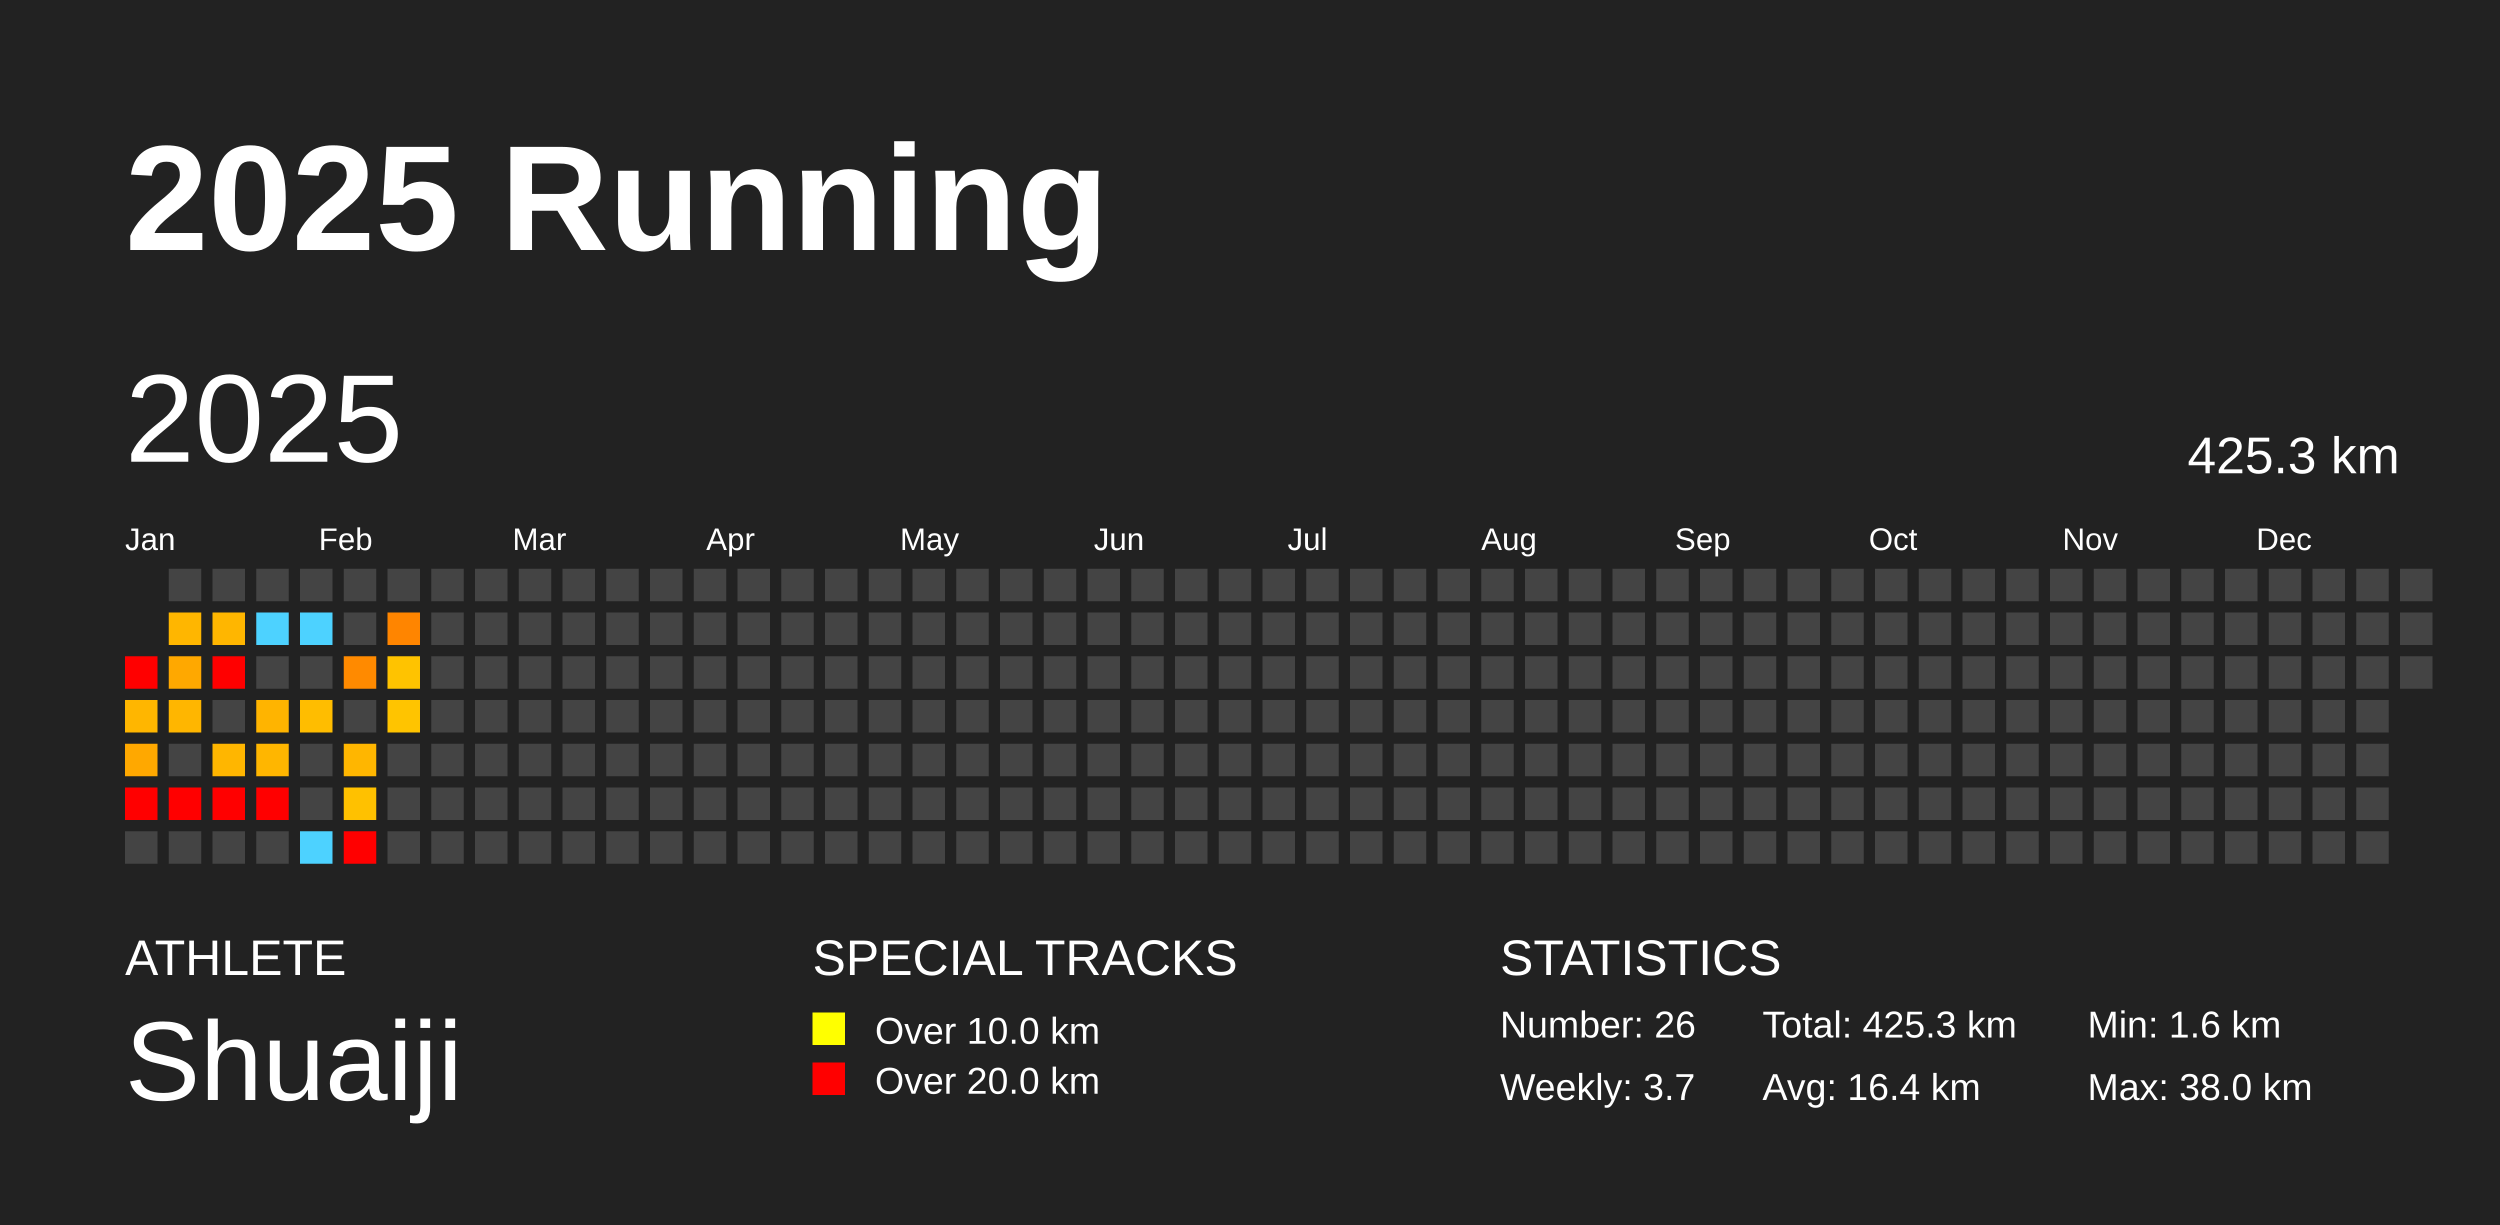
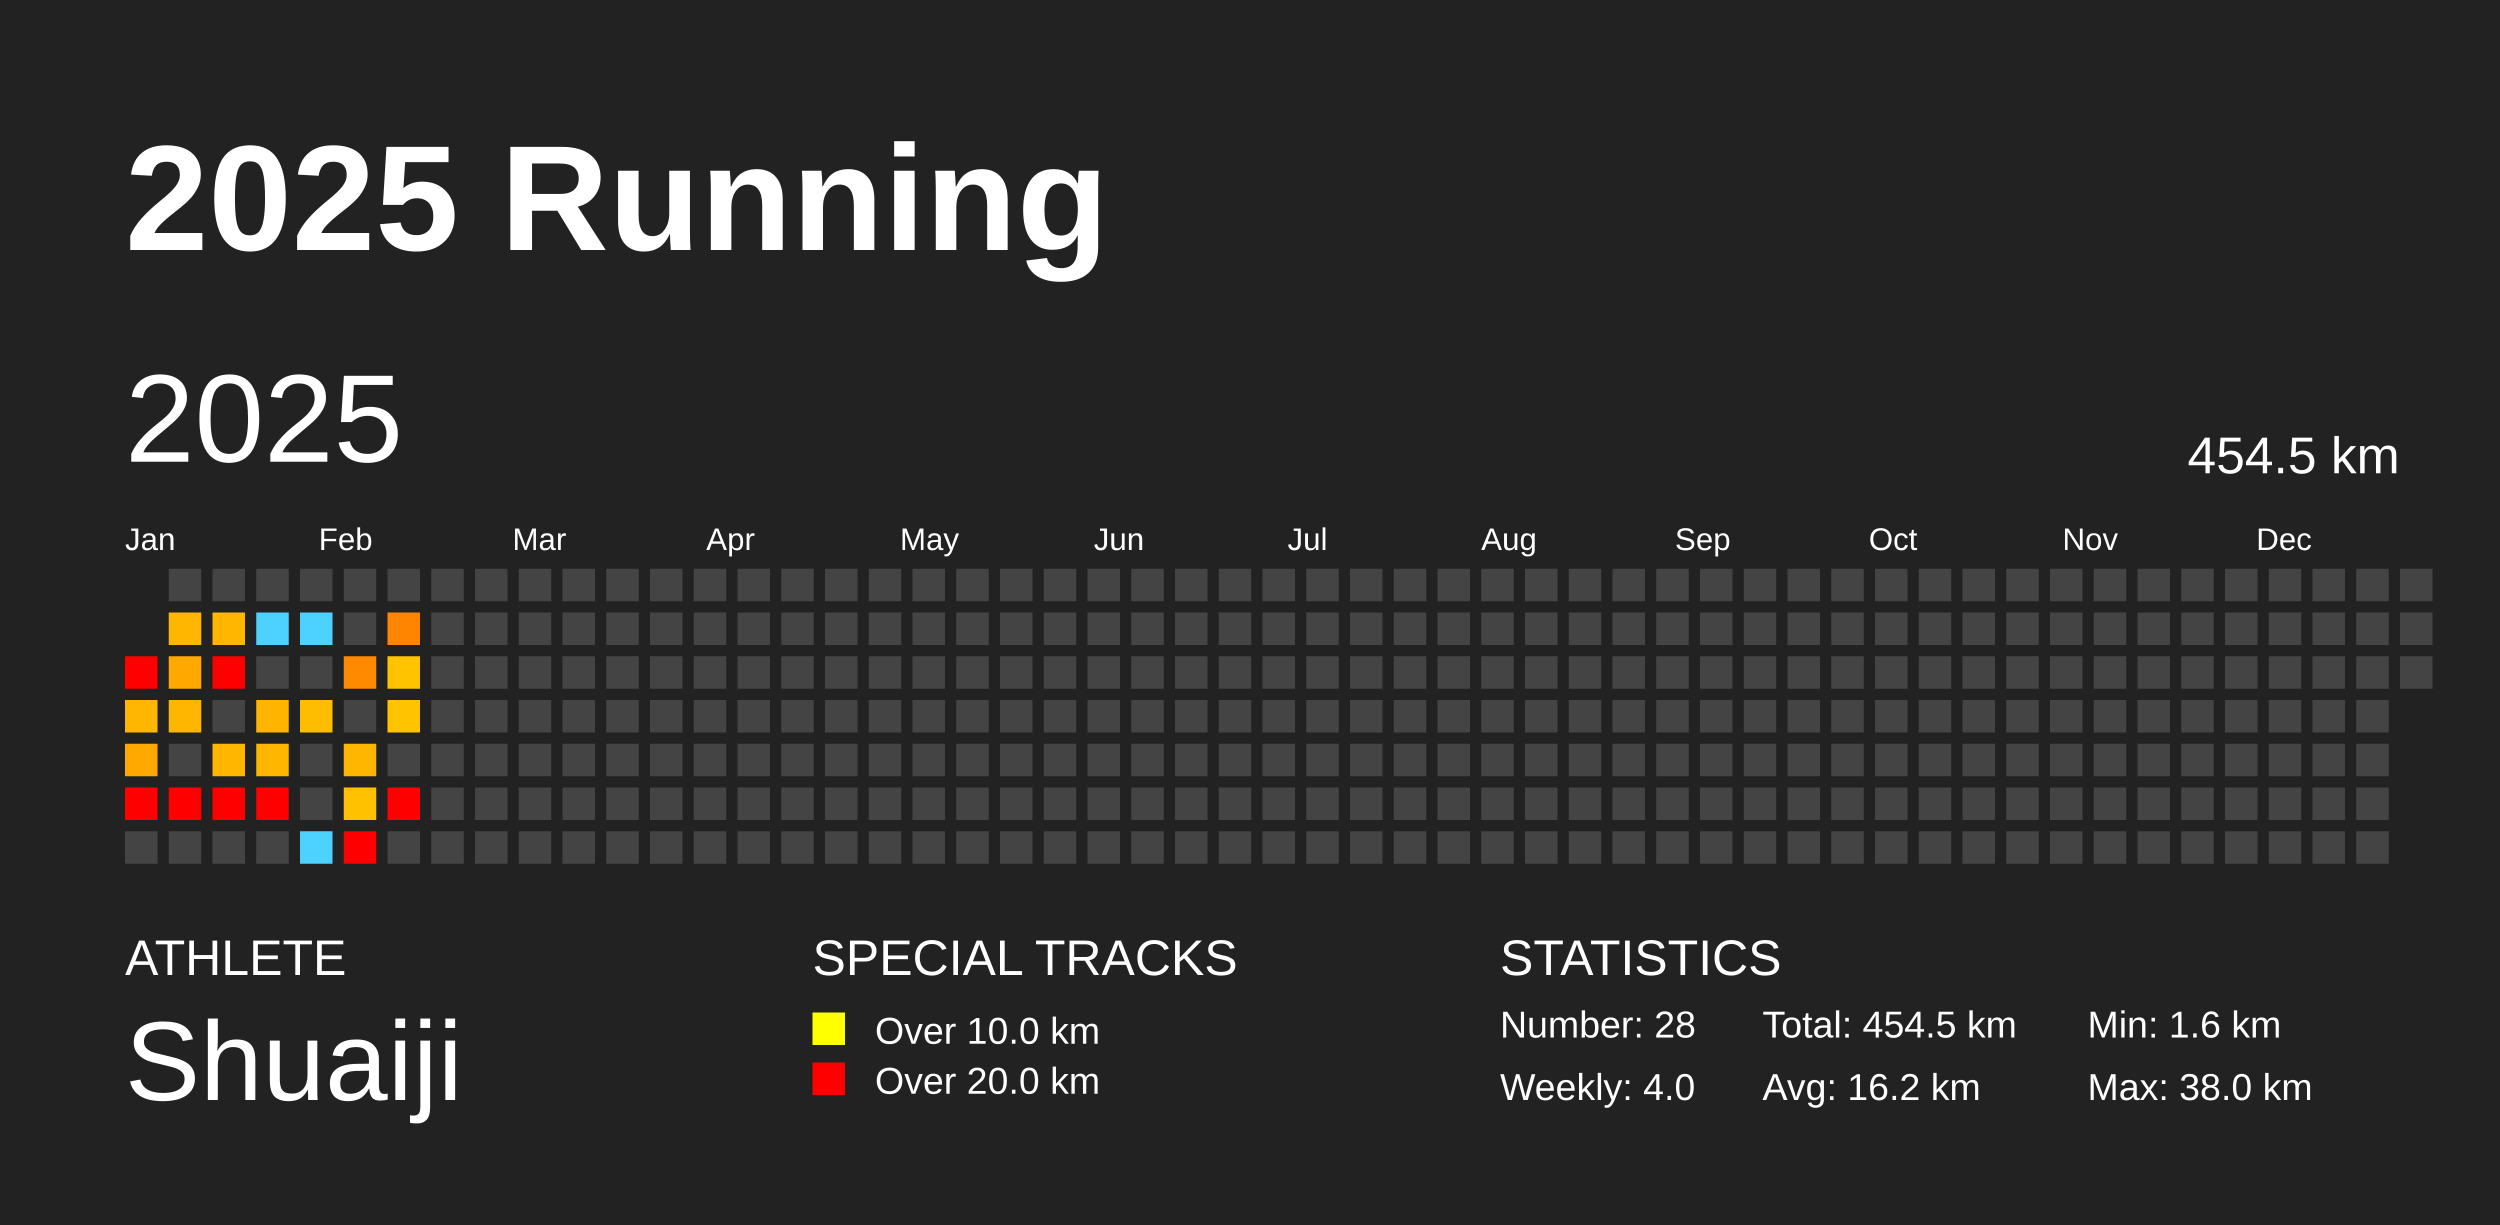
<svg xmlns="http://www.w3.org/2000/svg" baseProfile="full" height="98mm" version="1.1" viewBox="0,0,200,98" width="200mm">
  <defs />
  <rect fill="#222222" height="98" width="200" x="0" y="0" />
  <text fill="#FFFFFF" style="font-size:12px; font-family:Arial; font-weight:bold;" x="10" y="20">2025 Running</text>
  <text fill="#FFFFFF" style="font-size:4px; font-family:Arial" x="10" y="78">ATHLETE</text>
  <text fill="#FFFFFF" style="font-size:9px; font-family:Arial" x="10" y="88">Shuaiji</text>
  <text fill="#FFFFFF" style="font-size:4px; font-family:Arial" x="65" y="78">SPECIAL TRACKS</text>
  <rect fill="yellow" height="2.6" width="2.6" x="65" y="81" />
  <text fill="#FFFFFF" style="font-size:3px; font-family:Arial" x="70" y="83.5">Over 10.0 km</text>
  <rect fill="red" height="2.6" width="2.6" x="65" y="85" />
  <text fill="#FFFFFF" style="font-size:3px; font-family:Arial" x="70" y="87.5">Over 20.0 km</text>
  <text fill="#FFFFFF" style="font-size:4px; font-family:Arial" x="120" y="78">STATISTICS</text>
-   <text fill="#FFFFFF" style="font-size:3px; font-family:Arial" x="120" y="83">Number: 26</text>
-   <text fill="#FFFFFF" style="font-size:3px; font-family:Arial" x="120" y="88">Weekly: 3.7</text>
-   <text fill="#FFFFFF" style="font-size:3px; font-family:Arial" x="141" y="83">Total: 425.3 km</text>
-   <text fill="#FFFFFF" style="font-size:3px; font-family:Arial" x="141" y="88">Avg: 16.4 km</text>
+   <text fill="#FFFFFF" style="font-size:3px; font-family:Arial" x="120" y="83">Number: 28</text>
+   <text fill="#FFFFFF" style="font-size:3px; font-family:Arial" x="120" y="88">Weekly: 4.0</text>
+   <text fill="#FFFFFF" style="font-size:3px; font-family:Arial" x="141" y="83">Total: 454.5 km</text>
+   <text fill="#FFFFFF" style="font-size:3px; font-family:Arial" x="141" y="88">Avg: 16.2 km</text>
  <text fill="#FFFFFF" style="font-size:3px; font-family:Arial" x="167" y="83">Min: 1.6 km</text>
  <text fill="#FFFFFF" style="font-size:3px; font-family:Arial" x="167" y="88">Max: 38.0 km</text>
  <text dominant-baseline="hanging" fill="#FFFFFF" style="font-size:10.0px; font-family:Arial;" x="10" y="30">2025</text>
-   <text dominant-baseline="hanging" fill="#FFFFFF" style="font-size:4.125px; font-family:Arial;" x="175" y="35">425.3 km</text>
+   <text dominant-baseline="hanging" fill="#FFFFFF" style="font-size:4.125px; font-family:Arial;" x="175" y="35">454.5 km</text>
  <text fill="#FFFFFF" style="font-size:2.5px; font-family:Arial" x="10.0" y="44">Jan</text>
  <text fill="#FFFFFF" style="font-size:2.5px; font-family:Arial" x="25.5" y="44">Feb</text>
  <text fill="#FFFFFF" style="font-size:2.5px; font-family:Arial" x="41.0" y="44">Mar</text>
  <text fill="#FFFFFF" style="font-size:2.5px; font-family:Arial" x="56.5" y="44">Apr</text>
  <text fill="#FFFFFF" style="font-size:2.5px; font-family:Arial" x="72.0" y="44">May</text>
  <text fill="#FFFFFF" style="font-size:2.5px; font-family:Arial" x="87.5" y="44">Jun</text>
  <text fill="#FFFFFF" style="font-size:2.5px; font-family:Arial" x="103.0" y="44">Jul</text>
  <text fill="#FFFFFF" style="font-size:2.5px; font-family:Arial" x="118.5" y="44">Aug</text>
  <text fill="#FFFFFF" style="font-size:2.5px; font-family:Arial" x="134.0" y="44">Sep</text>
  <text fill="#FFFFFF" style="font-size:2.5px; font-family:Arial" x="149.5" y="44">Oct</text>
  <text fill="#FFFFFF" style="font-size:2.5px; font-family:Arial" x="165.0" y="44">Nov</text>
  <text fill="#FFFFFF" style="font-size:2.5px; font-family:Arial" x="180.5" y="44">Dec</text>
  <rect fill="red" height="2.6" width="2.6" x="10.0" y="52.5" />
  <rect fill="#ffb600" height="2.6" width="2.6" x="10.0" y="56.0" />
  <rect fill="#ffa800" height="2.6" width="2.6" x="10.0" y="59.5" />
  <rect fill="red" height="2.6" width="2.6" x="10.0" y="63.0" />
  <rect fill="#444444" height="2.6" width="2.6" x="10.0" y="66.5" />
  <rect fill="#444444" height="2.6" width="2.6" x="13.5" y="45.5" />
  <rect fill="#ffb600" height="2.6" width="2.6" x="13.5" y="49.0" />
  <rect fill="#ffa800" height="2.6" width="2.6" x="13.5" y="52.5" />
  <rect fill="#ffb600" height="2.6" width="2.6" x="13.5" y="56.0" />
  <rect fill="#444444" height="2.6" width="2.6" x="13.5" y="59.5" />
  <rect fill="red" height="2.6" width="2.6" x="13.5" y="63.0" />
  <rect fill="#444444" height="2.6" width="2.6" x="13.5" y="66.5" />
  <rect fill="#444444" height="2.6" width="2.6" x="17.0" y="45.5" />
  <rect fill="#ffb600" height="2.6" width="2.6" x="17.0" y="49.0" />
  <rect fill="red" height="2.6" width="2.6" x="17.0" y="52.5" />
  <rect fill="#444444" height="2.6" width="2.6" x="17.0" y="56.0" />
  <rect fill="#ffb600" height="2.6" width="2.6" x="17.0" y="59.5" />
  <rect fill="red" height="2.6" width="2.6" x="17.0" y="63.0" />
  <rect fill="#444444" height="2.6" width="2.6" x="17.0" y="66.5" />
  <rect fill="#444444" height="2.6" width="2.6" x="20.5" y="45.5" />
  <rect fill="#4dd2ff" height="2.6" width="2.6" x="20.5" y="49.0" />
  <rect fill="#444444" height="2.6" width="2.6" x="20.5" y="52.5" />
  <rect fill="#ffb400" height="2.6" width="2.6" x="20.5" y="56.0" />
  <rect fill="#ffb600" height="2.6" width="2.6" x="20.5" y="59.5" />
  <rect fill="red" height="2.6" width="2.6" x="20.5" y="63.0" />
  <rect fill="#444444" height="2.6" width="2.6" x="20.5" y="66.5" />
  <rect fill="#444444" height="2.6" width="2.6" x="24.0" y="45.5" />
  <rect fill="#4dd2ff" height="2.6" width="2.6" x="24.0" y="49.0" />
  <rect fill="#444444" height="2.6" width="2.6" x="24.0" y="52.5" />
  <rect fill="#ffbd00" height="2.6" width="2.6" x="24.0" y="56.0" />
  <rect fill="#444444" height="2.6" width="2.6" x="24.0" y="59.5" />
  <rect fill="#444444" height="2.6" width="2.6" x="24.0" y="63.0" />
  <rect fill="#4dd2ff" height="2.6" width="2.6" x="24.0" y="66.5" />
  <rect fill="#444444" height="2.6" width="2.6" x="27.5" y="45.5" />
  <rect fill="#444444" height="2.6" width="2.6" x="27.5" y="49.0" />
  <rect fill="#ff8a00" height="2.6" width="2.6" x="27.5" y="52.5" />
  <rect fill="#444444" height="2.6" width="2.6" x="27.5" y="56.0" />
  <rect fill="#ffb600" height="2.6" width="2.6" x="27.5" y="59.5" />
  <rect fill="#ffc100" height="2.6" width="2.6" x="27.5" y="63.0" />
  <rect fill="red" height="2.6" width="2.6" x="27.5" y="66.5" />
  <rect fill="#444444" height="2.6" width="2.6" x="31.0" y="45.5" />
  <rect fill="#ff8500" height="2.6" width="2.6" x="31.0" y="49.0" />
  <rect fill="#ffc300" height="2.6" width="2.6" x="31.0" y="52.5" />
  <rect fill="#ffc400" height="2.6" width="2.6" x="31.0" y="56.0" />
  <rect fill="#444444" height="2.6" width="2.6" x="31.0" y="59.5" />
-   <rect fill="#444444" height="2.6" width="2.6" x="31.0" y="63.0" />
+   <rect fill="red" height="2.6" width="2.6" x="31.0" y="63.0" />
  <rect fill="#444444" height="2.6" width="2.6" x="31.0" y="66.5" />
  <rect fill="#444444" height="2.6" width="2.6" x="34.5" y="45.5" />
  <rect fill="#444444" height="2.6" width="2.6" x="34.5" y="49.0" />
  <rect fill="#444444" height="2.6" width="2.6" x="34.5" y="52.5" />
  <rect fill="#444444" height="2.6" width="2.6" x="34.5" y="56.0" />
  <rect fill="#444444" height="2.6" width="2.6" x="34.5" y="59.5" />
  <rect fill="#444444" height="2.6" width="2.6" x="34.5" y="63.0" />
  <rect fill="#444444" height="2.6" width="2.6" x="34.5" y="66.5" />
  <rect fill="#444444" height="2.6" width="2.6" x="38.0" y="45.5" />
  <rect fill="#444444" height="2.6" width="2.6" x="38.0" y="49.0" />
  <rect fill="#444444" height="2.6" width="2.6" x="38.0" y="52.5" />
  <rect fill="#444444" height="2.6" width="2.6" x="38.0" y="56.0" />
  <rect fill="#444444" height="2.6" width="2.6" x="38.0" y="59.5" />
  <rect fill="#444444" height="2.6" width="2.6" x="38.0" y="63.0" />
  <rect fill="#444444" height="2.6" width="2.6" x="38.0" y="66.5" />
  <rect fill="#444444" height="2.6" width="2.6" x="41.5" y="45.5" />
  <rect fill="#444444" height="2.6" width="2.6" x="41.5" y="49.0" />
  <rect fill="#444444" height="2.6" width="2.6" x="41.5" y="52.5" />
  <rect fill="#444444" height="2.6" width="2.6" x="41.5" y="56.0" />
  <rect fill="#444444" height="2.6" width="2.6" x="41.5" y="59.5" />
  <rect fill="#444444" height="2.6" width="2.6" x="41.5" y="63.0" />
  <rect fill="#444444" height="2.6" width="2.6" x="41.5" y="66.5" />
  <rect fill="#444444" height="2.6" width="2.6" x="45.0" y="45.5" />
  <rect fill="#444444" height="2.6" width="2.6" x="45.0" y="49.0" />
  <rect fill="#444444" height="2.6" width="2.6" x="45.0" y="52.5" />
  <rect fill="#444444" height="2.6" width="2.6" x="45.0" y="56.0" />
  <rect fill="#444444" height="2.6" width="2.6" x="45.0" y="59.5" />
  <rect fill="#444444" height="2.6" width="2.6" x="45.0" y="63.0" />
  <rect fill="#444444" height="2.6" width="2.6" x="45.0" y="66.5" />
  <rect fill="#444444" height="2.6" width="2.6" x="48.5" y="45.5" />
  <rect fill="#444444" height="2.6" width="2.6" x="48.5" y="49.0" />
  <rect fill="#444444" height="2.6" width="2.6" x="48.5" y="52.5" />
  <rect fill="#444444" height="2.6" width="2.6" x="48.5" y="56.0" />
  <rect fill="#444444" height="2.6" width="2.6" x="48.5" y="59.5" />
  <rect fill="#444444" height="2.6" width="2.6" x="48.5" y="63.0" />
  <rect fill="#444444" height="2.6" width="2.6" x="48.5" y="66.5" />
  <rect fill="#444444" height="2.6" width="2.6" x="52.0" y="45.5" />
  <rect fill="#444444" height="2.6" width="2.6" x="52.0" y="49.0" />
  <rect fill="#444444" height="2.6" width="2.6" x="52.0" y="52.5" />
  <rect fill="#444444" height="2.6" width="2.6" x="52.0" y="56.0" />
  <rect fill="#444444" height="2.6" width="2.6" x="52.0" y="59.5" />
  <rect fill="#444444" height="2.6" width="2.6" x="52.0" y="63.0" />
  <rect fill="#444444" height="2.6" width="2.6" x="52.0" y="66.5" />
  <rect fill="#444444" height="2.6" width="2.6" x="55.5" y="45.5" />
  <rect fill="#444444" height="2.6" width="2.6" x="55.5" y="49.0" />
  <rect fill="#444444" height="2.6" width="2.6" x="55.5" y="52.5" />
  <rect fill="#444444" height="2.6" width="2.6" x="55.5" y="56.0" />
  <rect fill="#444444" height="2.6" width="2.6" x="55.5" y="59.5" />
  <rect fill="#444444" height="2.6" width="2.6" x="55.5" y="63.0" />
  <rect fill="#444444" height="2.6" width="2.6" x="55.5" y="66.5" />
  <rect fill="#444444" height="2.6" width="2.6" x="59.0" y="45.5" />
  <rect fill="#444444" height="2.6" width="2.6" x="59.0" y="49.0" />
  <rect fill="#444444" height="2.6" width="2.6" x="59.0" y="52.5" />
  <rect fill="#444444" height="2.6" width="2.6" x="59.0" y="56.0" />
  <rect fill="#444444" height="2.6" width="2.6" x="59.0" y="59.5" />
  <rect fill="#444444" height="2.6" width="2.6" x="59.0" y="63.0" />
  <rect fill="#444444" height="2.6" width="2.6" x="59.0" y="66.5" />
  <rect fill="#444444" height="2.6" width="2.6" x="62.5" y="45.5" />
  <rect fill="#444444" height="2.6" width="2.6" x="62.5" y="49.0" />
  <rect fill="#444444" height="2.6" width="2.6" x="62.5" y="52.5" />
  <rect fill="#444444" height="2.6" width="2.6" x="62.5" y="56.0" />
  <rect fill="#444444" height="2.6" width="2.6" x="62.5" y="59.5" />
  <rect fill="#444444" height="2.6" width="2.6" x="62.5" y="63.0" />
  <rect fill="#444444" height="2.6" width="2.6" x="62.5" y="66.5" />
  <rect fill="#444444" height="2.6" width="2.6" x="66.0" y="45.5" />
  <rect fill="#444444" height="2.6" width="2.6" x="66.0" y="49.0" />
  <rect fill="#444444" height="2.6" width="2.6" x="66.0" y="52.5" />
  <rect fill="#444444" height="2.6" width="2.6" x="66.0" y="56.0" />
  <rect fill="#444444" height="2.6" width="2.6" x="66.0" y="59.5" />
  <rect fill="#444444" height="2.6" width="2.6" x="66.0" y="63.0" />
  <rect fill="#444444" height="2.6" width="2.6" x="66.0" y="66.5" />
  <rect fill="#444444" height="2.6" width="2.6" x="69.5" y="45.5" />
  <rect fill="#444444" height="2.6" width="2.6" x="69.5" y="49.0" />
  <rect fill="#444444" height="2.6" width="2.6" x="69.5" y="52.5" />
  <rect fill="#444444" height="2.6" width="2.6" x="69.5" y="56.0" />
  <rect fill="#444444" height="2.6" width="2.6" x="69.5" y="59.5" />
  <rect fill="#444444" height="2.6" width="2.6" x="69.5" y="63.0" />
  <rect fill="#444444" height="2.6" width="2.6" x="69.5" y="66.5" />
  <rect fill="#444444" height="2.6" width="2.6" x="73.0" y="45.5" />
  <rect fill="#444444" height="2.6" width="2.6" x="73.0" y="49.0" />
  <rect fill="#444444" height="2.6" width="2.6" x="73.0" y="52.5" />
  <rect fill="#444444" height="2.6" width="2.6" x="73.0" y="56.0" />
  <rect fill="#444444" height="2.6" width="2.6" x="73.0" y="59.5" />
  <rect fill="#444444" height="2.6" width="2.6" x="73.0" y="63.0" />
  <rect fill="#444444" height="2.6" width="2.6" x="73.0" y="66.5" />
  <rect fill="#444444" height="2.6" width="2.6" x="76.5" y="45.5" />
  <rect fill="#444444" height="2.6" width="2.6" x="76.5" y="49.0" />
  <rect fill="#444444" height="2.6" width="2.6" x="76.5" y="52.5" />
  <rect fill="#444444" height="2.6" width="2.6" x="76.5" y="56.0" />
  <rect fill="#444444" height="2.6" width="2.6" x="76.5" y="59.5" />
  <rect fill="#444444" height="2.6" width="2.6" x="76.5" y="63.0" />
  <rect fill="#444444" height="2.6" width="2.6" x="76.5" y="66.5" />
  <rect fill="#444444" height="2.6" width="2.6" x="80.0" y="45.5" />
  <rect fill="#444444" height="2.6" width="2.6" x="80.0" y="49.0" />
  <rect fill="#444444" height="2.6" width="2.6" x="80.0" y="52.5" />
  <rect fill="#444444" height="2.6" width="2.6" x="80.0" y="56.0" />
  <rect fill="#444444" height="2.6" width="2.6" x="80.0" y="59.5" />
  <rect fill="#444444" height="2.6" width="2.6" x="80.0" y="63.0" />
  <rect fill="#444444" height="2.6" width="2.6" x="80.0" y="66.5" />
  <rect fill="#444444" height="2.6" width="2.6" x="83.5" y="45.5" />
  <rect fill="#444444" height="2.6" width="2.6" x="83.5" y="49.0" />
  <rect fill="#444444" height="2.6" width="2.6" x="83.5" y="52.5" />
  <rect fill="#444444" height="2.6" width="2.6" x="83.5" y="56.0" />
  <rect fill="#444444" height="2.6" width="2.6" x="83.5" y="59.5" />
  <rect fill="#444444" height="2.6" width="2.6" x="83.5" y="63.0" />
  <rect fill="#444444" height="2.6" width="2.6" x="83.5" y="66.5" />
  <rect fill="#444444" height="2.6" width="2.6" x="87.0" y="45.5" />
  <rect fill="#444444" height="2.6" width="2.6" x="87.0" y="49.0" />
  <rect fill="#444444" height="2.6" width="2.6" x="87.0" y="52.5" />
  <rect fill="#444444" height="2.6" width="2.6" x="87.0" y="56.0" />
  <rect fill="#444444" height="2.6" width="2.6" x="87.0" y="59.5" />
  <rect fill="#444444" height="2.6" width="2.6" x="87.0" y="63.0" />
  <rect fill="#444444" height="2.6" width="2.6" x="87.0" y="66.5" />
  <rect fill="#444444" height="2.6" width="2.6" x="90.5" y="45.5" />
  <rect fill="#444444" height="2.6" width="2.6" x="90.5" y="49.0" />
  <rect fill="#444444" height="2.6" width="2.6" x="90.5" y="52.5" />
  <rect fill="#444444" height="2.6" width="2.6" x="90.5" y="56.0" />
  <rect fill="#444444" height="2.6" width="2.6" x="90.5" y="59.5" />
  <rect fill="#444444" height="2.6" width="2.6" x="90.5" y="63.0" />
  <rect fill="#444444" height="2.6" width="2.6" x="90.5" y="66.5" />
  <rect fill="#444444" height="2.6" width="2.6" x="94.0" y="45.5" />
  <rect fill="#444444" height="2.6" width="2.6" x="94.0" y="49.0" />
  <rect fill="#444444" height="2.6" width="2.6" x="94.0" y="52.5" />
  <rect fill="#444444" height="2.6" width="2.6" x="94.0" y="56.0" />
  <rect fill="#444444" height="2.6" width="2.6" x="94.0" y="59.5" />
  <rect fill="#444444" height="2.6" width="2.6" x="94.0" y="63.0" />
  <rect fill="#444444" height="2.6" width="2.6" x="94.0" y="66.5" />
  <rect fill="#444444" height="2.6" width="2.6" x="97.5" y="45.5" />
  <rect fill="#444444" height="2.6" width="2.6" x="97.5" y="49.0" />
  <rect fill="#444444" height="2.6" width="2.6" x="97.5" y="52.5" />
  <rect fill="#444444" height="2.6" width="2.6" x="97.5" y="56.0" />
  <rect fill="#444444" height="2.6" width="2.6" x="97.5" y="59.5" />
  <rect fill="#444444" height="2.6" width="2.6" x="97.5" y="63.0" />
  <rect fill="#444444" height="2.6" width="2.6" x="97.5" y="66.5" />
  <rect fill="#444444" height="2.6" width="2.6" x="101.0" y="45.5" />
  <rect fill="#444444" height="2.6" width="2.6" x="101.0" y="49.0" />
  <rect fill="#444444" height="2.6" width="2.6" x="101.0" y="52.5" />
  <rect fill="#444444" height="2.6" width="2.6" x="101.0" y="56.0" />
  <rect fill="#444444" height="2.6" width="2.6" x="101.0" y="59.5" />
  <rect fill="#444444" height="2.6" width="2.6" x="101.0" y="63.0" />
  <rect fill="#444444" height="2.6" width="2.6" x="101.0" y="66.5" />
  <rect fill="#444444" height="2.6" width="2.6" x="104.5" y="45.5" />
  <rect fill="#444444" height="2.6" width="2.6" x="104.5" y="49.0" />
  <rect fill="#444444" height="2.6" width="2.6" x="104.5" y="52.5" />
  <rect fill="#444444" height="2.6" width="2.6" x="104.5" y="56.0" />
  <rect fill="#444444" height="2.6" width="2.6" x="104.5" y="59.5" />
  <rect fill="#444444" height="2.6" width="2.6" x="104.5" y="63.0" />
  <rect fill="#444444" height="2.6" width="2.6" x="104.5" y="66.5" />
  <rect fill="#444444" height="2.6" width="2.6" x="108.0" y="45.5" />
  <rect fill="#444444" height="2.6" width="2.6" x="108.0" y="49.0" />
  <rect fill="#444444" height="2.6" width="2.6" x="108.0" y="52.5" />
  <rect fill="#444444" height="2.6" width="2.6" x="108.0" y="56.0" />
  <rect fill="#444444" height="2.6" width="2.6" x="108.0" y="59.5" />
  <rect fill="#444444" height="2.6" width="2.6" x="108.0" y="63.0" />
  <rect fill="#444444" height="2.6" width="2.6" x="108.0" y="66.5" />
  <rect fill="#444444" height="2.6" width="2.6" x="111.5" y="45.5" />
  <rect fill="#444444" height="2.6" width="2.6" x="111.5" y="49.0" />
  <rect fill="#444444" height="2.6" width="2.6" x="111.5" y="52.5" />
  <rect fill="#444444" height="2.6" width="2.6" x="111.5" y="56.0" />
  <rect fill="#444444" height="2.6" width="2.6" x="111.5" y="59.5" />
  <rect fill="#444444" height="2.6" width="2.6" x="111.5" y="63.0" />
  <rect fill="#444444" height="2.6" width="2.6" x="111.5" y="66.5" />
  <rect fill="#444444" height="2.6" width="2.6" x="115.0" y="45.5" />
  <rect fill="#444444" height="2.6" width="2.6" x="115.0" y="49.0" />
  <rect fill="#444444" height="2.6" width="2.6" x="115.0" y="52.5" />
  <rect fill="#444444" height="2.6" width="2.6" x="115.0" y="56.0" />
  <rect fill="#444444" height="2.6" width="2.6" x="115.0" y="59.5" />
  <rect fill="#444444" height="2.6" width="2.6" x="115.0" y="63.0" />
  <rect fill="#444444" height="2.6" width="2.6" x="115.0" y="66.5" />
  <rect fill="#444444" height="2.6" width="2.6" x="118.5" y="45.5" />
  <rect fill="#444444" height="2.6" width="2.6" x="118.5" y="49.0" />
  <rect fill="#444444" height="2.6" width="2.6" x="118.5" y="52.5" />
  <rect fill="#444444" height="2.6" width="2.6" x="118.5" y="56.0" />
  <rect fill="#444444" height="2.6" width="2.6" x="118.5" y="59.5" />
  <rect fill="#444444" height="2.6" width="2.6" x="118.5" y="63.0" />
  <rect fill="#444444" height="2.6" width="2.6" x="118.5" y="66.5" />
  <rect fill="#444444" height="2.6" width="2.6" x="122.0" y="45.5" />
  <rect fill="#444444" height="2.6" width="2.6" x="122.0" y="49.0" />
  <rect fill="#444444" height="2.6" width="2.6" x="122.0" y="52.5" />
  <rect fill="#444444" height="2.6" width="2.6" x="122.0" y="56.0" />
  <rect fill="#444444" height="2.6" width="2.6" x="122.0" y="59.5" />
  <rect fill="#444444" height="2.6" width="2.6" x="122.0" y="63.0" />
  <rect fill="#444444" height="2.6" width="2.6" x="122.0" y="66.5" />
  <rect fill="#444444" height="2.6" width="2.6" x="125.5" y="45.5" />
  <rect fill="#444444" height="2.6" width="2.6" x="125.5" y="49.0" />
  <rect fill="#444444" height="2.6" width="2.6" x="125.5" y="52.5" />
  <rect fill="#444444" height="2.6" width="2.6" x="125.5" y="56.0" />
  <rect fill="#444444" height="2.6" width="2.6" x="125.5" y="59.5" />
  <rect fill="#444444" height="2.6" width="2.6" x="125.5" y="63.0" />
  <rect fill="#444444" height="2.6" width="2.6" x="125.5" y="66.5" />
  <rect fill="#444444" height="2.6" width="2.6" x="129.0" y="45.5" />
  <rect fill="#444444" height="2.6" width="2.6" x="129.0" y="49.0" />
  <rect fill="#444444" height="2.6" width="2.6" x="129.0" y="52.5" />
  <rect fill="#444444" height="2.6" width="2.6" x="129.0" y="56.0" />
  <rect fill="#444444" height="2.6" width="2.6" x="129.0" y="59.5" />
  <rect fill="#444444" height="2.6" width="2.6" x="129.0" y="63.0" />
  <rect fill="#444444" height="2.6" width="2.6" x="129.0" y="66.5" />
  <rect fill="#444444" height="2.6" width="2.6" x="132.5" y="45.5" />
  <rect fill="#444444" height="2.6" width="2.6" x="132.5" y="49.0" />
  <rect fill="#444444" height="2.6" width="2.6" x="132.5" y="52.5" />
  <rect fill="#444444" height="2.6" width="2.6" x="132.5" y="56.0" />
  <rect fill="#444444" height="2.6" width="2.6" x="132.5" y="59.5" />
  <rect fill="#444444" height="2.6" width="2.6" x="132.5" y="63.0" />
  <rect fill="#444444" height="2.6" width="2.6" x="132.5" y="66.5" />
  <rect fill="#444444" height="2.6" width="2.6" x="136.0" y="45.5" />
  <rect fill="#444444" height="2.6" width="2.6" x="136.0" y="49.0" />
  <rect fill="#444444" height="2.6" width="2.6" x="136.0" y="52.5" />
  <rect fill="#444444" height="2.6" width="2.6" x="136.0" y="56.0" />
  <rect fill="#444444" height="2.6" width="2.6" x="136.0" y="59.5" />
  <rect fill="#444444" height="2.6" width="2.6" x="136.0" y="63.0" />
  <rect fill="#444444" height="2.6" width="2.6" x="136.0" y="66.5" />
  <rect fill="#444444" height="2.6" width="2.6" x="139.5" y="45.5" />
  <rect fill="#444444" height="2.6" width="2.6" x="139.5" y="49.0" />
  <rect fill="#444444" height="2.6" width="2.6" x="139.5" y="52.5" />
  <rect fill="#444444" height="2.6" width="2.6" x="139.5" y="56.0" />
  <rect fill="#444444" height="2.6" width="2.6" x="139.5" y="59.5" />
  <rect fill="#444444" height="2.6" width="2.6" x="139.5" y="63.0" />
  <rect fill="#444444" height="2.6" width="2.6" x="139.5" y="66.5" />
  <rect fill="#444444" height="2.6" width="2.6" x="143.0" y="45.5" />
  <rect fill="#444444" height="2.6" width="2.6" x="143.0" y="49.0" />
  <rect fill="#444444" height="2.6" width="2.6" x="143.0" y="52.5" />
  <rect fill="#444444" height="2.6" width="2.6" x="143.0" y="56.0" />
  <rect fill="#444444" height="2.6" width="2.6" x="143.0" y="59.5" />
  <rect fill="#444444" height="2.6" width="2.6" x="143.0" y="63.0" />
  <rect fill="#444444" height="2.6" width="2.6" x="143.0" y="66.5" />
  <rect fill="#444444" height="2.6" width="2.6" x="146.5" y="45.5" />
  <rect fill="#444444" height="2.6" width="2.6" x="146.5" y="49.0" />
  <rect fill="#444444" height="2.6" width="2.6" x="146.5" y="52.5" />
  <rect fill="#444444" height="2.6" width="2.6" x="146.5" y="56.0" />
  <rect fill="#444444" height="2.6" width="2.6" x="146.5" y="59.5" />
  <rect fill="#444444" height="2.6" width="2.6" x="146.5" y="63.0" />
  <rect fill="#444444" height="2.6" width="2.6" x="146.5" y="66.5" />
  <rect fill="#444444" height="2.6" width="2.6" x="150.0" y="45.5" />
  <rect fill="#444444" height="2.6" width="2.6" x="150.0" y="49.0" />
  <rect fill="#444444" height="2.6" width="2.6" x="150.0" y="52.5" />
  <rect fill="#444444" height="2.6" width="2.6" x="150.0" y="56.0" />
  <rect fill="#444444" height="2.6" width="2.6" x="150.0" y="59.5" />
  <rect fill="#444444" height="2.6" width="2.6" x="150.0" y="63.0" />
  <rect fill="#444444" height="2.6" width="2.6" x="150.0" y="66.5" />
  <rect fill="#444444" height="2.6" width="2.6" x="153.5" y="45.5" />
  <rect fill="#444444" height="2.6" width="2.6" x="153.5" y="49.0" />
  <rect fill="#444444" height="2.6" width="2.6" x="153.5" y="52.5" />
  <rect fill="#444444" height="2.6" width="2.6" x="153.5" y="56.0" />
  <rect fill="#444444" height="2.6" width="2.6" x="153.5" y="59.5" />
  <rect fill="#444444" height="2.6" width="2.6" x="153.5" y="63.0" />
  <rect fill="#444444" height="2.6" width="2.6" x="153.5" y="66.5" />
  <rect fill="#444444" height="2.6" width="2.6" x="157.0" y="45.5" />
  <rect fill="#444444" height="2.6" width="2.6" x="157.0" y="49.0" />
  <rect fill="#444444" height="2.6" width="2.6" x="157.0" y="52.5" />
  <rect fill="#444444" height="2.6" width="2.6" x="157.0" y="56.0" />
  <rect fill="#444444" height="2.6" width="2.6" x="157.0" y="59.5" />
  <rect fill="#444444" height="2.6" width="2.6" x="157.0" y="63.0" />
  <rect fill="#444444" height="2.6" width="2.6" x="157.0" y="66.5" />
  <rect fill="#444444" height="2.6" width="2.6" x="160.5" y="45.5" />
  <rect fill="#444444" height="2.6" width="2.6" x="160.5" y="49.0" />
  <rect fill="#444444" height="2.6" width="2.6" x="160.5" y="52.5" />
  <rect fill="#444444" height="2.6" width="2.6" x="160.5" y="56.0" />
  <rect fill="#444444" height="2.6" width="2.6" x="160.5" y="59.5" />
  <rect fill="#444444" height="2.6" width="2.6" x="160.5" y="63.0" />
  <rect fill="#444444" height="2.6" width="2.6" x="160.5" y="66.5" />
  <rect fill="#444444" height="2.6" width="2.6" x="164.0" y="45.5" />
  <rect fill="#444444" height="2.6" width="2.6" x="164.0" y="49.0" />
  <rect fill="#444444" height="2.6" width="2.6" x="164.0" y="52.5" />
  <rect fill="#444444" height="2.6" width="2.6" x="164.0" y="56.0" />
  <rect fill="#444444" height="2.6" width="2.6" x="164.0" y="59.5" />
  <rect fill="#444444" height="2.6" width="2.6" x="164.0" y="63.0" />
  <rect fill="#444444" height="2.6" width="2.6" x="164.0" y="66.5" />
  <rect fill="#444444" height="2.6" width="2.6" x="167.5" y="45.5" />
  <rect fill="#444444" height="2.6" width="2.6" x="167.5" y="49.0" />
  <rect fill="#444444" height="2.6" width="2.6" x="167.5" y="52.5" />
  <rect fill="#444444" height="2.6" width="2.6" x="167.5" y="56.0" />
  <rect fill="#444444" height="2.6" width="2.6" x="167.5" y="59.5" />
  <rect fill="#444444" height="2.6" width="2.6" x="167.5" y="63.0" />
  <rect fill="#444444" height="2.6" width="2.6" x="167.5" y="66.5" />
  <rect fill="#444444" height="2.6" width="2.6" x="171.0" y="45.5" />
  <rect fill="#444444" height="2.6" width="2.6" x="171.0" y="49.0" />
  <rect fill="#444444" height="2.6" width="2.6" x="171.0" y="52.5" />
  <rect fill="#444444" height="2.6" width="2.6" x="171.0" y="56.0" />
  <rect fill="#444444" height="2.6" width="2.6" x="171.0" y="59.5" />
  <rect fill="#444444" height="2.6" width="2.6" x="171.0" y="63.0" />
  <rect fill="#444444" height="2.6" width="2.6" x="171.0" y="66.5" />
  <rect fill="#444444" height="2.6" width="2.6" x="174.5" y="45.5" />
  <rect fill="#444444" height="2.6" width="2.6" x="174.5" y="49.0" />
  <rect fill="#444444" height="2.6" width="2.6" x="174.5" y="52.5" />
  <rect fill="#444444" height="2.6" width="2.6" x="174.5" y="56.0" />
  <rect fill="#444444" height="2.6" width="2.6" x="174.5" y="59.5" />
  <rect fill="#444444" height="2.6" width="2.6" x="174.5" y="63.0" />
  <rect fill="#444444" height="2.6" width="2.6" x="174.5" y="66.5" />
  <rect fill="#444444" height="2.6" width="2.6" x="178.0" y="45.5" />
  <rect fill="#444444" height="2.6" width="2.6" x="178.0" y="49.0" />
  <rect fill="#444444" height="2.6" width="2.6" x="178.0" y="52.5" />
  <rect fill="#444444" height="2.6" width="2.6" x="178.0" y="56.0" />
  <rect fill="#444444" height="2.6" width="2.6" x="178.0" y="59.5" />
  <rect fill="#444444" height="2.6" width="2.6" x="178.0" y="63.0" />
  <rect fill="#444444" height="2.6" width="2.6" x="178.0" y="66.5" />
  <rect fill="#444444" height="2.6" width="2.6" x="181.5" y="45.5" />
  <rect fill="#444444" height="2.6" width="2.6" x="181.5" y="49.0" />
  <rect fill="#444444" height="2.6" width="2.6" x="181.5" y="52.5" />
  <rect fill="#444444" height="2.6" width="2.6" x="181.5" y="56.0" />
  <rect fill="#444444" height="2.6" width="2.6" x="181.5" y="59.5" />
  <rect fill="#444444" height="2.6" width="2.6" x="181.5" y="63.0" />
  <rect fill="#444444" height="2.6" width="2.6" x="181.5" y="66.5" />
  <rect fill="#444444" height="2.6" width="2.6" x="185.0" y="45.5" />
  <rect fill="#444444" height="2.6" width="2.6" x="185.0" y="49.0" />
  <rect fill="#444444" height="2.6" width="2.6" x="185.0" y="52.5" />
  <rect fill="#444444" height="2.6" width="2.6" x="185.0" y="56.0" />
  <rect fill="#444444" height="2.6" width="2.6" x="185.0" y="59.5" />
  <rect fill="#444444" height="2.6" width="2.6" x="185.0" y="63.0" />
  <rect fill="#444444" height="2.6" width="2.6" x="185.0" y="66.5" />
  <rect fill="#444444" height="2.6" width="2.6" x="188.5" y="45.5" />
  <rect fill="#444444" height="2.6" width="2.6" x="188.5" y="49.0" />
  <rect fill="#444444" height="2.6" width="2.6" x="188.5" y="52.5" />
  <rect fill="#444444" height="2.6" width="2.6" x="188.5" y="56.0" />
  <rect fill="#444444" height="2.6" width="2.6" x="188.5" y="59.5" />
  <rect fill="#444444" height="2.6" width="2.6" x="188.5" y="63.0" />
  <rect fill="#444444" height="2.6" width="2.6" x="188.5" y="66.5" />
  <rect fill="#444444" height="2.6" width="2.6" x="192.0" y="45.5" />
  <rect fill="#444444" height="2.6" width="2.6" x="192.0" y="49.0" />
  <rect fill="#444444" height="2.6" width="2.6" x="192.0" y="52.5" />
</svg>
